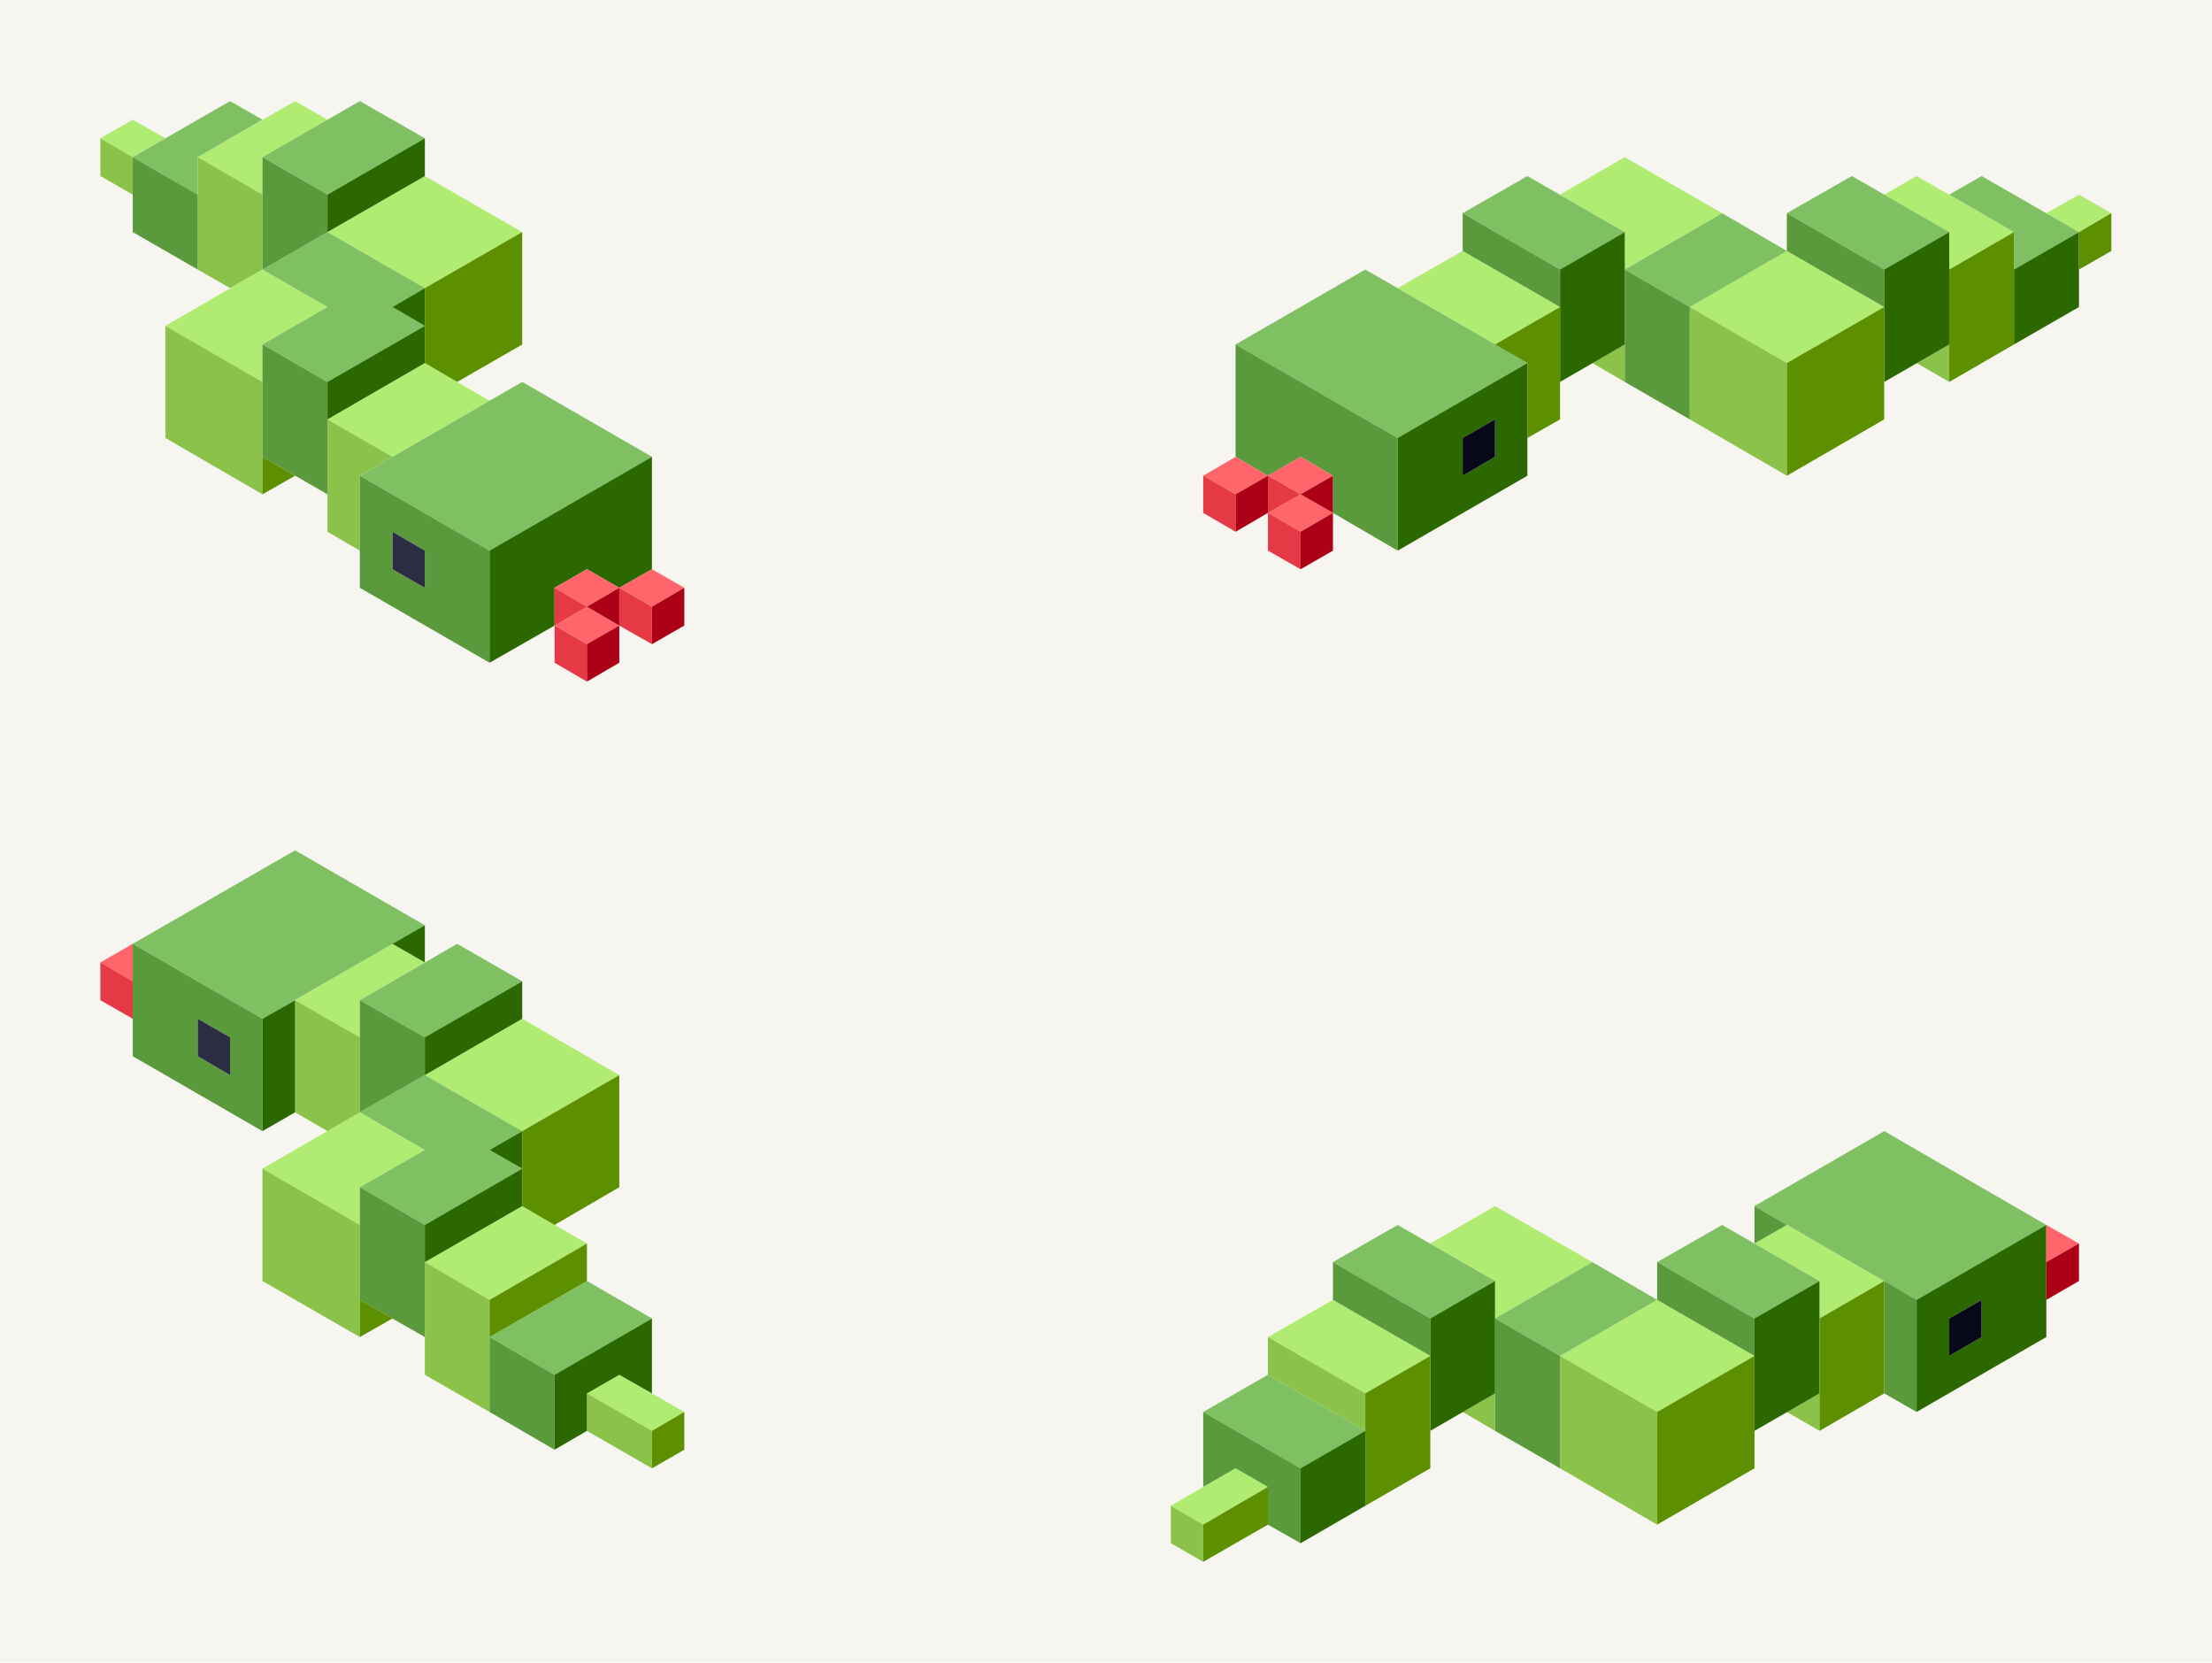
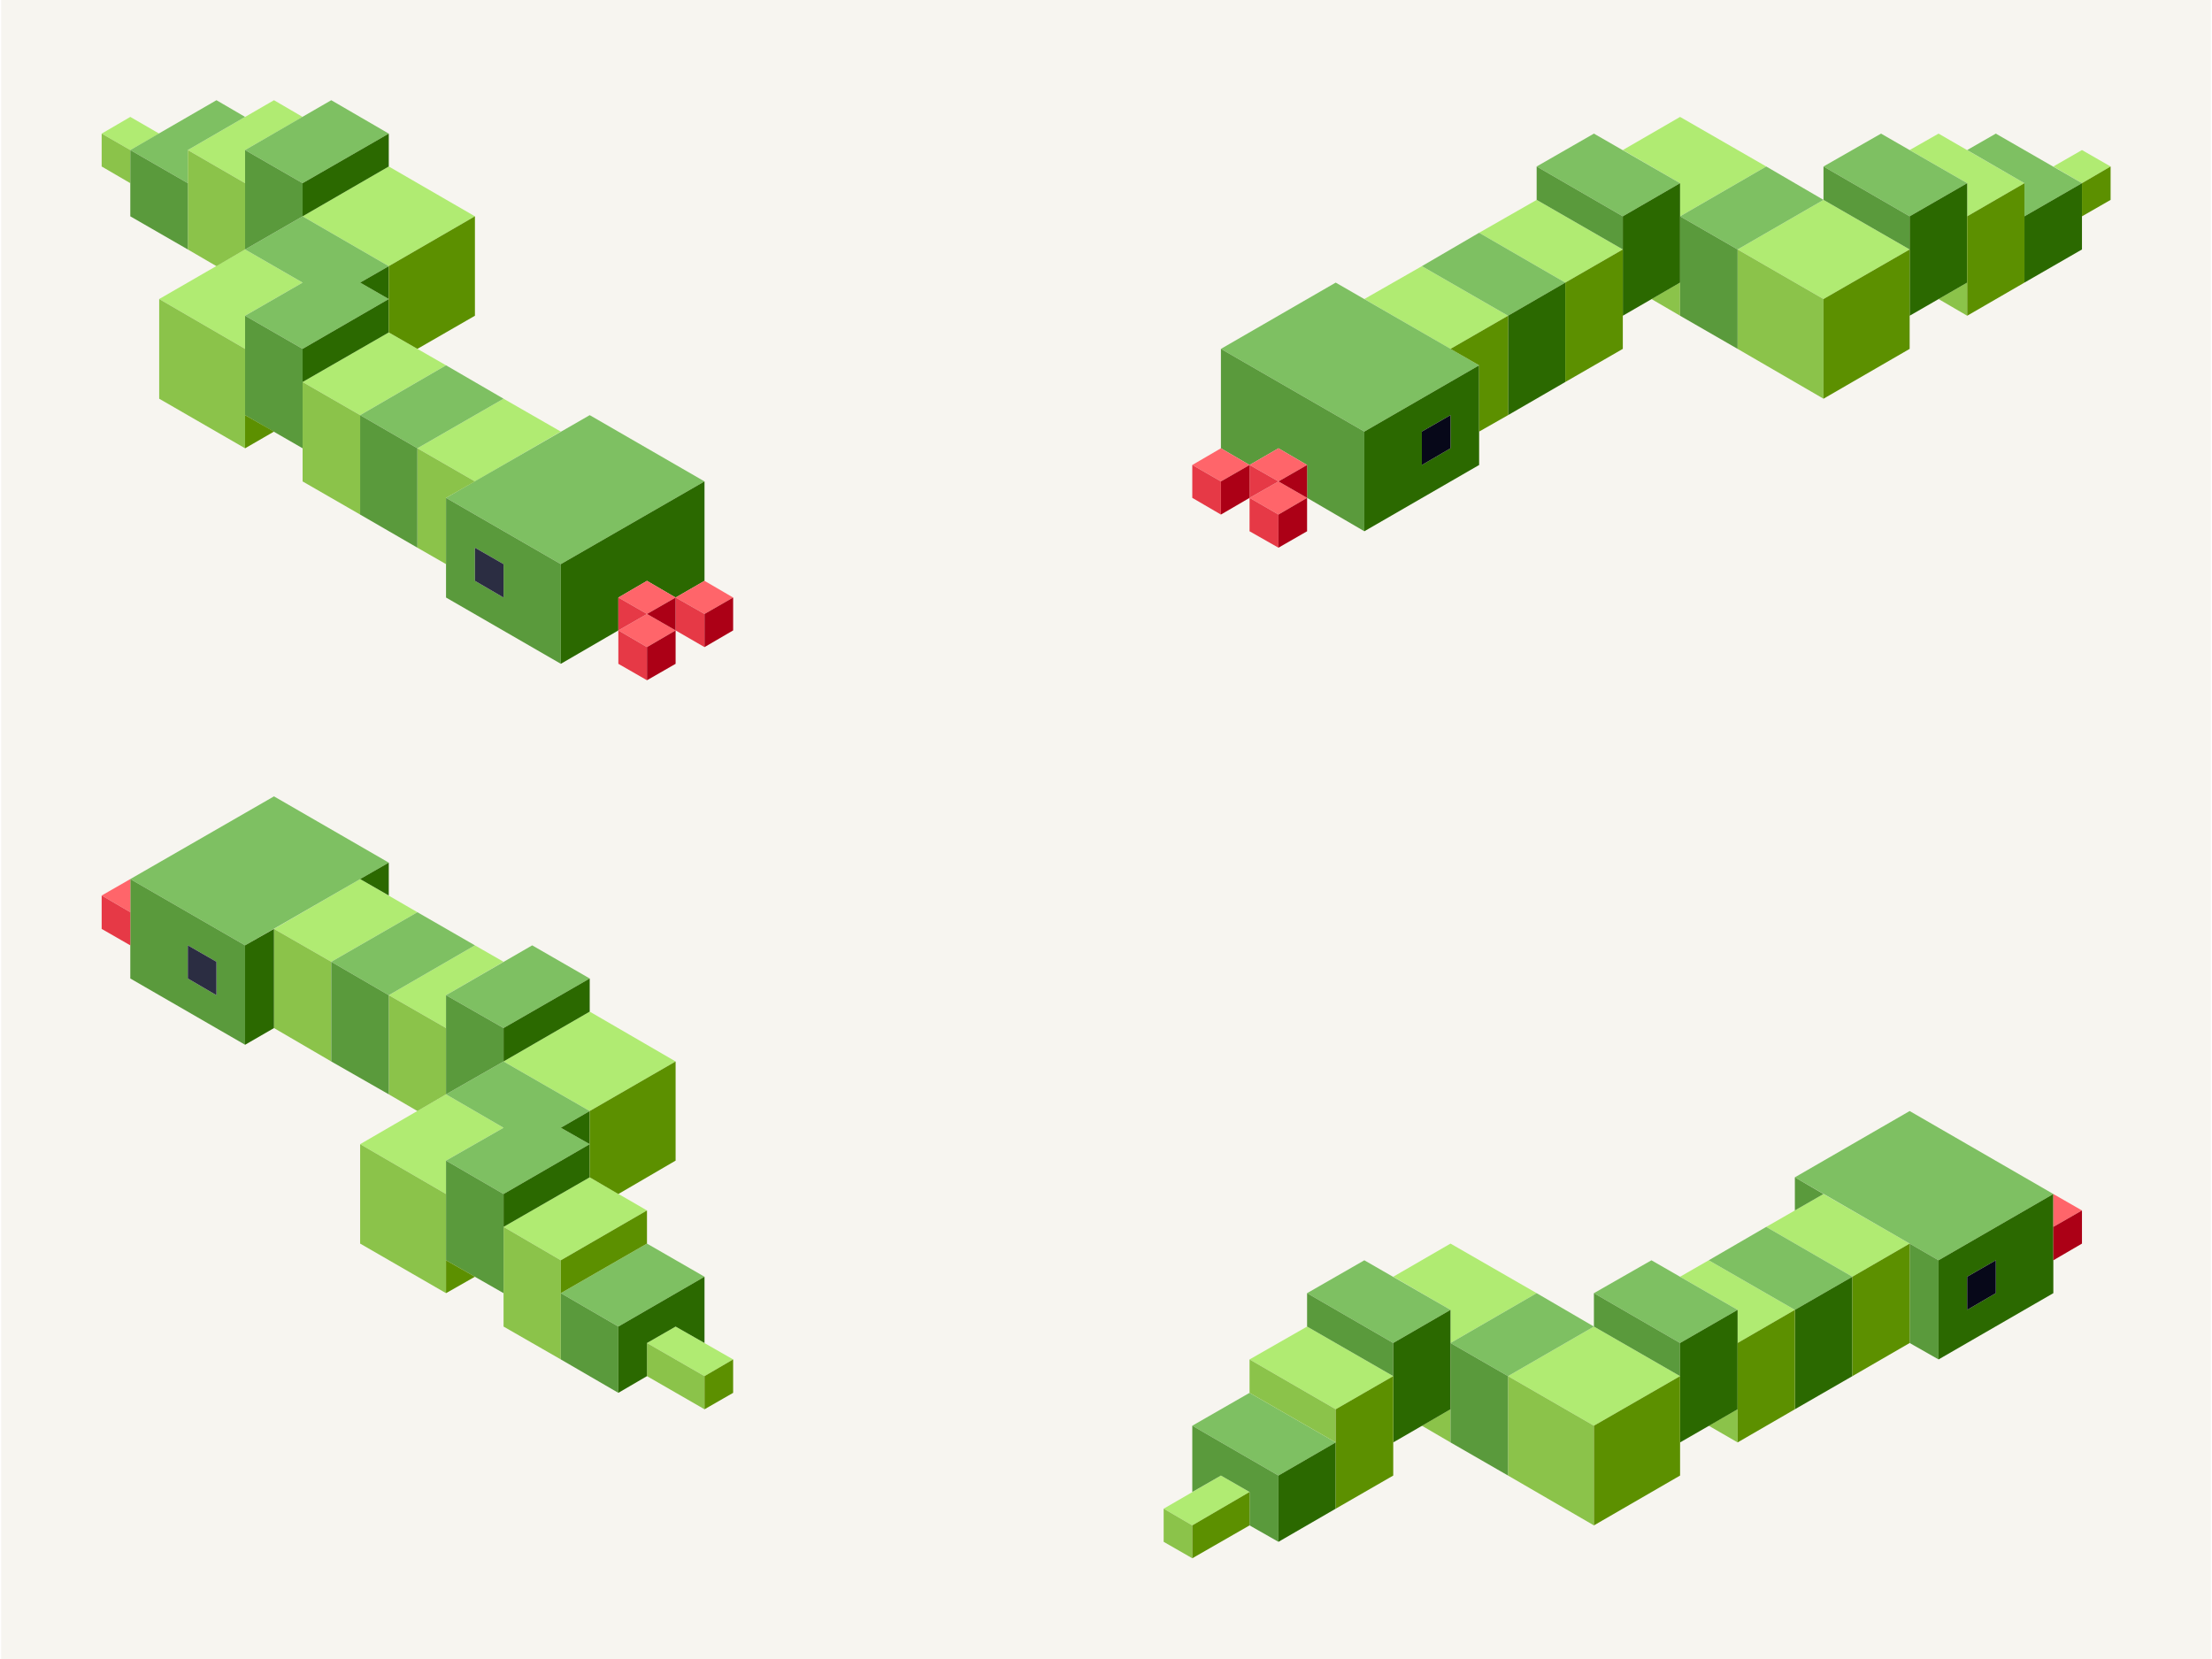
- <svg xmlns="http://www.w3.org/2000/svg" width="640" height="481" viewBox="-0.227 -0.148 7.383 5.546">
-   <rect x="-0.227" y="-0.148" width="7.383" height="5.546" fill="#f7f5f0" />
-   <path fill="#b0eb72" d="M0.108 0.312L0.216 0.25L0.325 0.312L0.216 0.375ZM0.758 0.188L0.866 0.25L0.649 0.375L0.649 0.5L0.433 0.375ZM0.649 0.75L0.866 0.875L0.649 1L0.649 1.125L0.325 0.938ZM0.866 0.625L1.191 0.438L1.516 0.625L1.191 0.812ZM1.191 1.062L1.407 1.188L1.083 1.375L0.866 1.25ZM6.603 0.562L6.712 0.5L6.82 0.562L6.712 0.625ZM6.279 0.625L6.062 0.5L6.17 0.438L6.495 0.625L6.279 0.75ZM6.062 0.875L5.737 1.062L5.413 0.875L5.737 0.688ZM5.196 0.375L5.521 0.562L5.196 0.75L5.196 0.625L4.98 0.5ZM4.98 0.875L4.763 1L4.438 0.812L4.655 0.688ZM1.732 4.5L1.84 4.438L2.057 4.562L1.949 4.625ZM1.516 3.875L1.732 4L1.407 4.188L1.191 4.062ZM0.974 3.562L1.191 3.688L0.974 3.812L0.974 3.938L0.649 3.75ZM1.516 3.25L1.84 3.438L1.516 3.625L1.191 3.438ZM1.083 3L1.191 3.062L0.974 3.188L0.974 3.312L0.758 3.188ZM3.897 4.75L4.005 4.812L3.789 4.938L3.681 4.875ZM4.222 4.188L4.547 4.375L4.33 4.5L4.005 4.312ZM4.763 3.875L5.088 4.062L4.763 4.25L4.763 4.125L4.547 4ZM4.98 4.375L5.304 4.188L5.629 4.375L5.304 4.562ZM5.629 4L5.737 3.938L6.062 4.125L5.846 4.25L5.846 4.125Z" />
-   <path fill="#7ec062" d="M0.216 0.375L0.541 0.188L0.649 0.25L0.433 0.375L0.433 0.5ZM0.649 0.375L0.974 0.188L1.191 0.312L0.866 0.5ZM0.866 0.625L1.191 0.812L1.083 0.875L1.191 0.938L0.866 1.125L0.649 1L0.866 0.875L0.649 0.75ZM0.974 1.438L1.516 1.125L1.949 1.375L1.407 1.688ZM6.712 0.625L6.495 0.75L6.495 0.625L6.279 0.5L6.387 0.438ZM6.279 0.625L6.062 0.75L5.737 0.562L5.954 0.438ZM5.521 0.562L5.737 0.688L5.413 0.875L5.196 0.75ZM5.196 0.625L4.98 0.75L4.655 0.562L4.871 0.438ZM4.871 1.062L4.438 1.312L3.897 1L4.33 0.75ZM1.732 4.125L1.949 4.25L1.624 4.438L1.407 4.312ZM1.407 3.688L1.516 3.75L1.191 3.938L0.974 3.812L1.191 3.688L0.974 3.562L1.191 3.438L1.516 3.625ZM1.299 3L1.516 3.125L1.191 3.312L0.974 3.188ZM0.758 2.688L1.191 2.938L0.649 3.25L0.216 3ZM4.005 4.438L4.33 4.625L4.114 4.75L3.789 4.562ZM4.438 3.938L4.763 4.125L4.547 4.25L4.222 4.062ZM5.088 4.062L5.304 4.188L4.98 4.375L4.763 4.25ZM5.521 3.938L5.846 4.125L5.629 4.25L5.304 4.062ZM6.062 3.625L6.603 3.938L6.17 4.188L5.629 3.875Z" />
-   <path fill="#8bc34a" d="M0.108 0.312L0.216 0.375L0.216 0.5L0.108 0.438ZM0.433 0.375L0.649 0.5L0.649 0.75L0.541 0.812L0.433 0.75ZM0.325 0.938L0.649 1.125L0.649 1.5L0.325 1.312ZM0.866 1.25L1.083 1.375L0.974 1.438L0.974 1.688L0.866 1.625ZM6.17 1.062L6.279 1L6.279 1.125ZM5.413 0.875L5.737 1.062L5.737 1.438L5.413 1.25ZM5.088 1.062L5.196 1L5.196 1.125ZM1.732 4.5L1.949 4.625L1.949 4.75L1.732 4.625ZM1.191 4.062L1.407 4.188L1.407 4.562L1.191 4.438ZM0.649 3.75L0.974 3.938L0.974 4.312L0.649 4.125ZM0.758 3.188L0.974 3.312L0.974 3.562L0.866 3.625L0.758 3.562ZM3.681 4.875L3.789 4.938L3.789 5.062L3.681 5ZM4.005 4.312L4.33 4.5L4.33 4.625L4.005 4.438ZM4.98 4.375L5.304 4.562L5.304 4.938L4.98 4.75ZM4.655 4.562L4.763 4.5L4.763 4.625ZM5.737 4.562L5.846 4.5L5.846 4.625Z" />
-   <path fill="#5a9a3c" d="M0.216 0.375L0.433 0.5L0.433 0.75L0.216 0.625ZM0.649 0.375L0.866 0.5L0.866 0.625L0.649 0.75ZM0.649 1L0.866 1.125L0.866 1.5L0.649 1.375ZM0.974 1.438L1.407 1.688L1.407 2.062L0.974 1.812ZM1.083 1.625L1.083 1.75L1.191 1.812L1.191 1.688ZM6.062 0.75L6.062 0.875L5.737 0.688L5.737 0.562ZM5.196 0.75L5.413 0.875L5.413 1.25L5.196 1.125ZM4.98 0.75L4.98 0.875L4.655 0.688L4.655 0.562ZM3.897 1L4.438 1.312L4.438 1.688L4.222 1.562L4.222 1.438L4.114 1.375L4.005 1.438L3.897 1.375ZM1.407 4.312L1.624 4.438L1.624 4.688L1.407 4.562ZM0.974 3.812L1.191 3.938L1.191 4.312L0.974 4.188ZM0.974 3.188L1.191 3.312L1.191 3.438L0.974 3.562ZM0.216 3L0.649 3.25L0.649 3.625L0.216 3.375ZM0.541 3.312L0.433 3.25L0.433 3.375L0.541 3.438ZM3.789 4.562L4.114 4.75L4.114 5L4.005 4.938L4.005 4.812L3.897 4.75L3.789 4.812ZM4.222 4.062L4.547 4.25L4.547 4.375L4.222 4.188ZM4.763 4.25L4.98 4.375L4.98 4.75L4.763 4.625ZM5.304 4.062L5.629 4.25L5.629 4.375L5.304 4.188ZM5.629 3.875L5.737 3.938L5.629 4ZM6.062 4.125L6.17 4.188L6.17 4.562L6.062 4.5Z" />
-   <path fill="#2b6900" d="M0.866 0.5L1.191 0.312L1.191 0.438L0.866 0.625ZM1.083 0.875L1.191 0.812L1.191 1.062L0.866 1.25L0.866 1.125L1.191 0.938ZM1.949 1.375L1.949 1.75L1.84 1.812L1.732 1.75L1.624 1.812L1.624 1.938L1.407 2.062L1.407 1.688ZM6.495 0.75L6.712 0.625L6.712 0.875L6.495 1ZM6.279 0.625L6.279 1L6.062 1.125L6.062 0.75ZM5.196 0.625L5.196 1L4.98 1.125L4.98 0.75ZM4.871 1.062L4.871 1.438L4.438 1.688L4.438 1.312ZM4.763 1.25L4.655 1.312L4.655 1.438L4.763 1.375ZM1.949 4.25L1.949 4.5L1.84 4.438L1.732 4.5L1.732 4.625L1.624 4.688L1.624 4.438ZM1.516 3.75L1.407 3.688L1.516 3.625L1.516 3.875L1.191 4.062L1.191 3.938ZM1.516 3.125L1.516 3.25L1.191 3.438L1.191 3.312ZM1.083 3L1.191 2.938L1.191 3.062ZM0.649 3.25L0.758 3.188L0.758 3.562L0.649 3.625ZM4.33 4.625L4.33 4.875L4.114 5L4.114 4.75ZM4.763 4.125L4.763 4.5L4.547 4.625L4.547 4.25ZM5.846 4.125L5.846 4.5L5.629 4.625L5.629 4.25ZM6.603 3.938L6.603 4.312L6.17 4.562L6.17 4.188ZM6.387 4.188L6.279 4.25L6.279 4.375L6.387 4.312Z" />
-   <path fill="#5c9000" d="M1.516 0.625L1.516 1L1.299 1.125L1.191 1.062L1.191 0.812ZM0.649 1.375L0.758 1.438L0.649 1.5ZM6.712 0.625L6.82 0.562L6.82 0.688L6.712 0.75ZM6.495 0.625L6.495 1L6.279 1.125L6.279 0.75ZM6.062 0.875L6.062 1.25L5.737 1.438L5.737 1.062ZM4.98 0.875L4.98 1.25L4.871 1.312L4.871 1.062L4.763 1ZM1.949 4.625L2.057 4.562L2.057 4.688L1.949 4.75ZM1.732 4L1.732 4.125L1.407 4.312L1.407 4.188ZM0.974 4.188L1.083 4.25L0.974 4.312ZM1.84 3.438L1.84 3.812L1.624 3.938L1.516 3.875L1.516 3.625ZM4.005 4.812L4.005 4.938L3.789 5.062L3.789 4.938ZM4.547 4.375L4.547 4.75L4.33 4.875L4.33 4.5ZM5.629 4.375L5.629 4.75L5.304 4.938L5.304 4.562ZM6.062 4.125L6.062 4.5L5.846 4.625L5.846 4.25Z" />
-   <path fill="#2b2d42" d="M1.083 1.625L1.191 1.688L1.191 1.812L1.083 1.75ZM0.433 3.25L0.541 3.312L0.541 3.438L0.433 3.375Z" />
-   <path fill="#ff656a" d="M1.624 1.812L1.732 1.75L1.84 1.812L1.949 1.75L2.057 1.812L1.949 1.875L1.84 1.812L1.732 1.875L1.84 1.938L1.732 2L1.624 1.938L1.732 1.875ZM4.005 1.438L3.897 1.5L3.789 1.438L3.897 1.375ZM4.005 1.438L4.114 1.375L4.222 1.438L4.114 1.5L4.222 1.562L4.114 1.625L4.005 1.562L4.114 1.5ZM0.108 3.062L0.216 3L0.216 3.125ZM6.603 3.938L6.712 4L6.603 4.062Z" />
-   <path fill="#e63946" d="M1.624 1.812L1.732 1.875L1.624 1.938L1.732 2L1.732 2.125L1.624 2.062ZM1.84 1.812L1.949 1.875L1.949 2L1.84 1.938ZM4.005 1.438L4.114 1.5L4.005 1.562L4.114 1.625L4.114 1.75L4.005 1.688ZM3.789 1.438L3.897 1.5L3.897 1.625L3.789 1.562ZM0.108 3.062L0.216 3.125L0.216 3.25L0.108 3.188Z" />
-   <path fill="#ac0016" d="M1.732 1.875L1.84 1.812L1.84 2.062L1.732 2.125L1.732 2L1.84 1.938ZM1.949 1.875L2.057 1.812L2.057 1.938L1.949 2ZM4.114 1.5L4.222 1.438L4.222 1.688L4.114 1.75L4.114 1.625L4.222 1.562ZM3.897 1.5L4.005 1.438L4.005 1.562L3.897 1.625ZM6.603 4.062L6.712 4L6.712 4.125L6.603 4.188Z" />
-   <path fill="#070819" d="M4.655 1.312L4.763 1.25L4.763 1.375L4.655 1.438ZM6.279 4.25L6.387 4.188L6.387 4.312L6.279 4.375Z" />
+ <svg xmlns="http://www.w3.org/2000/svg" width="640" height="480" viewBox="-0.271 -0.066 8.335 6.258">
+   <rect x="-0.271" y="-0.066" width="8.335" height="6.258" fill="#f7f5f0" />
+   <path fill="#b0eb72" d="M0.108 0.438L0.216 0.375L0.325 0.438L0.216 0.5ZM0.758 0.312L0.866 0.375L0.649 0.5L0.649 0.625L0.433 0.5ZM0.649 0.875L0.866 1L0.649 1.125L0.649 1.25L0.325 1.062ZM0.866 0.75L1.191 0.562L1.516 0.75L1.191 0.938ZM1.191 1.188L1.407 1.312L1.083 1.5L0.866 1.375ZM1.299 1.625L1.624 1.438L1.84 1.562L1.516 1.75ZM7.47 0.562L7.578 0.5L7.686 0.562L7.578 0.625ZM7.145 0.625L6.928 0.5L7.037 0.438L7.361 0.625L7.145 0.75ZM6.928 0.875L6.603 1.062L6.279 0.875L6.603 0.688ZM6.062 0.375L6.387 0.562L6.062 0.75L6.062 0.625L5.846 0.5ZM5.846 0.875L5.629 1L5.304 0.812L5.521 0.688ZM5.413 1.125L5.196 1.25L4.871 1.062L5.088 0.938ZM2.165 5L2.273 4.938L2.49 5.062L2.382 5.125ZM1.949 4.375L2.165 4.5L1.84 4.688L1.624 4.562ZM1.407 4.062L1.624 4.188L1.407 4.312L1.407 4.438L1.083 4.25ZM1.949 3.75L2.273 3.938L1.949 4.125L1.624 3.938ZM1.516 3.5L1.624 3.562L1.407 3.688L1.407 3.812L1.191 3.688ZM1.083 3.25L1.299 3.375L0.974 3.562L0.758 3.438ZM4.33 5.5L4.438 5.562L4.222 5.688L4.114 5.625ZM4.655 4.938L4.98 5.125L4.763 5.25L4.438 5.062ZM5.196 4.625L5.521 4.812L5.196 5L5.196 4.875L4.98 4.75ZM5.413 5.125L5.737 4.938L6.062 5.125L5.737 5.312ZM6.062 4.75L6.17 4.688L6.495 4.875L6.279 5L6.279 4.875ZM6.603 4.438L6.928 4.625L6.712 4.75L6.387 4.562Z" />
+   <path fill="#7ec062" d="M0.216 0.5L0.541 0.312L0.649 0.375L0.433 0.5L0.433 0.625ZM0.649 0.5L0.974 0.312L1.191 0.438L0.866 0.625ZM0.866 0.75L1.191 0.938L1.083 1L1.191 1.062L0.866 1.25L0.649 1.125L0.866 1L0.649 0.875ZM1.407 1.312L1.624 1.438L1.299 1.625L1.083 1.5ZM1.949 1.5L2.382 1.75L1.84 2.062L1.407 1.812ZM7.578 0.625L7.361 0.75L7.361 0.625L7.145 0.5L7.253 0.438ZM7.145 0.625L6.928 0.75L6.603 0.562L6.82 0.438ZM6.387 0.562L6.603 0.688L6.279 0.875L6.062 0.75ZM6.062 0.625L5.846 0.75L5.521 0.562L5.737 0.438ZM5.304 0.812L5.629 1L5.413 1.125L5.088 0.938ZM5.304 1.312L4.871 1.562L4.33 1.25L4.763 1ZM2.165 4.625L2.382 4.75L2.057 4.938L1.84 4.812ZM1.84 4.188L1.949 4.25L1.624 4.438L1.407 4.312L1.624 4.188L1.407 4.062L1.624 3.938L1.949 4.125ZM1.732 3.5L1.949 3.625L1.624 3.812L1.407 3.688ZM1.299 3.375L1.516 3.5L1.191 3.688L0.974 3.562ZM0.758 2.938L1.191 3.188L0.649 3.5L0.216 3.25ZM4.438 5.188L4.763 5.375L4.547 5.5L4.222 5.312ZM4.871 4.688L5.196 4.875L4.98 5L4.655 4.812ZM5.521 4.812L5.737 4.938L5.413 5.125L5.196 5ZM5.954 4.688L6.279 4.875L6.062 5L5.737 4.812ZM6.387 4.562L6.712 4.75L6.495 4.875L6.17 4.688ZM6.928 4.125L7.47 4.438L7.037 4.688L6.495 4.375Z" />
+   <path fill="#8bc34a" d="M0.108 0.438L0.216 0.5L0.216 0.625L0.108 0.562ZM0.433 0.5L0.649 0.625L0.649 0.875L0.541 0.938L0.433 0.875ZM0.325 1.062L0.649 1.25L0.649 1.625L0.325 1.438ZM0.866 1.375L1.083 1.5L1.083 1.875L0.866 1.75ZM1.299 1.625L1.516 1.75L1.407 1.812L1.407 2.062L1.299 2ZM7.037 1.062L7.145 1L7.145 1.125ZM6.279 0.875L6.603 1.062L6.603 1.438L6.279 1.25ZM5.954 1.062L6.062 1L6.062 1.125ZM2.165 5L2.382 5.125L2.382 5.25L2.165 5.125ZM1.624 4.562L1.84 4.688L1.84 5.062L1.624 4.938ZM1.083 4.25L1.407 4.438L1.407 4.812L1.083 4.625ZM1.191 3.688L1.407 3.812L1.407 4.062L1.299 4.125L1.191 4.062ZM0.758 3.438L0.974 3.562L0.974 3.938L0.758 3.812ZM4.114 5.625L4.222 5.688L4.222 5.812L4.114 5.75ZM4.438 5.062L4.763 5.25L4.763 5.375L4.438 5.188ZM5.413 5.125L5.737 5.312L5.737 5.688L5.413 5.5ZM5.088 5.312L5.196 5.25L5.196 5.375ZM6.17 5.312L6.279 5.25L6.279 5.375Z" />
+   <path fill="#5a9a3c" d="M0.216 0.5L0.433 0.625L0.433 0.875L0.216 0.75ZM0.649 0.5L0.866 0.625L0.866 0.75L0.649 0.875ZM0.649 1.125L0.866 1.25L0.866 1.625L0.649 1.5ZM1.083 1.5L1.299 1.625L1.299 2L1.083 1.875ZM1.407 1.812L1.84 2.062L1.84 2.438L1.407 2.188ZM1.516 2L1.516 2.125L1.624 2.188L1.624 2.062ZM6.928 0.75L6.928 0.875L6.603 0.688L6.603 0.562ZM6.062 0.75L6.279 0.875L6.279 1.25L6.062 1.125ZM5.846 0.75L5.846 0.875L5.521 0.688L5.521 0.562ZM4.33 1.25L4.871 1.562L4.871 1.938L4.655 1.812L4.655 1.688L4.547 1.625L4.438 1.688L4.33 1.625ZM1.84 4.812L2.057 4.938L2.057 5.188L1.84 5.062ZM1.407 4.312L1.624 4.438L1.624 4.812L1.407 4.688ZM1.407 3.688L1.624 3.812L1.624 3.938L1.407 4.062ZM0.974 3.562L1.191 3.688L1.191 4.062L0.974 3.938ZM0.216 3.25L0.649 3.5L0.649 3.875L0.216 3.625ZM0.541 3.562L0.433 3.5L0.433 3.625L0.541 3.688ZM4.222 5.312L4.547 5.5L4.547 5.75L4.438 5.688L4.438 5.562L4.33 5.5L4.222 5.562ZM4.655 4.812L4.98 5L4.98 5.125L4.655 4.938ZM5.196 5L5.413 5.125L5.413 5.5L5.196 5.375ZM5.737 4.812L6.062 5L6.062 5.125L5.737 4.938ZM6.495 4.375L6.603 4.438L6.495 4.5ZM6.928 4.625L7.037 4.688L7.037 5.062L6.928 5Z" />
+   <path fill="#2b6900" d="M0.866 0.625L1.191 0.438L1.191 0.562L0.866 0.75ZM1.083 1L1.191 0.938L1.191 1.188L0.866 1.375L0.866 1.25L1.191 1.062ZM2.382 1.75L2.382 2.125L2.273 2.188L2.165 2.125L2.057 2.188L2.057 2.312L1.84 2.438L1.84 2.062ZM7.361 0.75L7.578 0.625L7.578 0.875L7.361 1ZM7.145 0.625L7.145 1L6.928 1.125L6.928 0.75ZM6.062 0.625L6.062 1L5.846 1.125L5.846 0.75ZM5.629 1L5.629 1.375L5.413 1.5L5.413 1.125ZM5.304 1.312L5.304 1.688L4.871 1.938L4.871 1.562ZM5.196 1.5L5.088 1.562L5.088 1.688L5.196 1.625ZM2.382 4.75L2.382 5L2.273 4.938L2.165 5L2.165 5.125L2.057 5.188L2.057 4.938ZM1.949 4.25L1.84 4.188L1.949 4.125L1.949 4.375L1.624 4.562L1.624 4.438ZM1.949 3.625L1.949 3.75L1.624 3.938L1.624 3.812ZM1.083 3.25L1.191 3.188L1.191 3.312ZM0.649 3.5L0.758 3.438L0.758 3.812L0.649 3.875ZM4.763 5.375L4.763 5.625L4.547 5.75L4.547 5.5ZM5.196 4.875L5.196 5.25L4.98 5.375L4.98 5ZM6.279 4.875L6.279 5.25L6.062 5.375L6.062 5ZM6.712 4.75L6.712 5.125L6.495 5.25L6.495 4.875ZM7.47 4.438L7.47 4.812L7.037 5.062L7.037 4.688ZM7.253 4.688L7.145 4.75L7.145 4.875L7.253 4.812Z" />
+   <path fill="#5c9000" d="M1.516 0.75L1.516 1.125L1.299 1.25L1.191 1.188L1.191 0.938ZM0.649 1.5L0.758 1.562L0.649 1.625ZM7.578 0.625L7.686 0.562L7.686 0.688L7.578 0.75ZM7.361 0.625L7.361 1L7.145 1.125L7.145 0.75ZM6.928 0.875L6.928 1.25L6.603 1.438L6.603 1.062ZM5.846 0.875L5.846 1.25L5.629 1.375L5.629 1ZM5.413 1.125L5.413 1.5L5.304 1.562L5.304 1.312L5.196 1.25ZM2.382 5.125L2.49 5.062L2.49 5.188L2.382 5.25ZM2.165 4.5L2.165 4.625L1.84 4.812L1.84 4.688ZM1.407 4.688L1.516 4.75L1.407 4.812ZM2.273 3.938L2.273 4.312L2.057 4.438L1.949 4.375L1.949 4.125ZM4.438 5.562L4.438 5.688L4.222 5.812L4.222 5.688ZM4.98 5.125L4.98 5.5L4.763 5.625L4.763 5.25ZM6.062 5.125L6.062 5.5L5.737 5.688L5.737 5.312ZM6.495 4.875L6.495 5.25L6.279 5.375L6.279 5ZM6.928 4.625L6.928 5L6.712 5.125L6.712 4.75Z" />
+   <path fill="#2b2d42" d="M1.516 2L1.624 2.062L1.624 2.188L1.516 2.125ZM0.433 3.5L0.541 3.562L0.541 3.688L0.433 3.625Z" />
+   <path fill="#ff656a" d="M2.057 2.188L2.165 2.125L2.273 2.188L2.382 2.125L2.49 2.188L2.382 2.25L2.273 2.188L2.165 2.25L2.273 2.312L2.165 2.375L2.057 2.312L2.165 2.25ZM4.438 1.688L4.33 1.75L4.222 1.688L4.33 1.625ZM4.438 1.688L4.547 1.625L4.655 1.688L4.547 1.75L4.655 1.812L4.547 1.875L4.438 1.812L4.547 1.75ZM0.108 3.312L0.216 3.25L0.216 3.375ZM7.47 4.438L7.578 4.5L7.47 4.562Z" />
+   <path fill="#e63946" d="M2.057 2.188L2.165 2.25L2.057 2.312L2.165 2.375L2.165 2.5L2.057 2.438ZM2.273 2.188L2.382 2.25L2.382 2.375L2.273 2.312ZM4.438 1.688L4.547 1.75L4.438 1.812L4.547 1.875L4.547 2L4.438 1.938ZM4.222 1.688L4.33 1.75L4.33 1.875L4.222 1.812ZM0.108 3.312L0.216 3.375L0.216 3.5L0.108 3.438Z" />
+   <path fill="#ac0016" d="M2.165 2.25L2.273 2.188L2.273 2.438L2.165 2.5L2.165 2.375L2.273 2.312ZM2.382 2.25L2.49 2.188L2.49 2.312L2.382 2.375ZM4.547 1.75L4.655 1.688L4.655 1.938L4.547 2L4.547 1.875L4.655 1.812ZM4.33 1.75L4.438 1.688L4.438 1.812L4.33 1.875ZM7.47 4.562L7.578 4.5L7.578 4.625L7.47 4.688Z" />
+   <path fill="#070819" d="M5.088 1.562L5.196 1.5L5.196 1.625L5.088 1.688ZM7.145 4.75L7.253 4.688L7.253 4.812L7.145 4.875Z" />
</svg>
